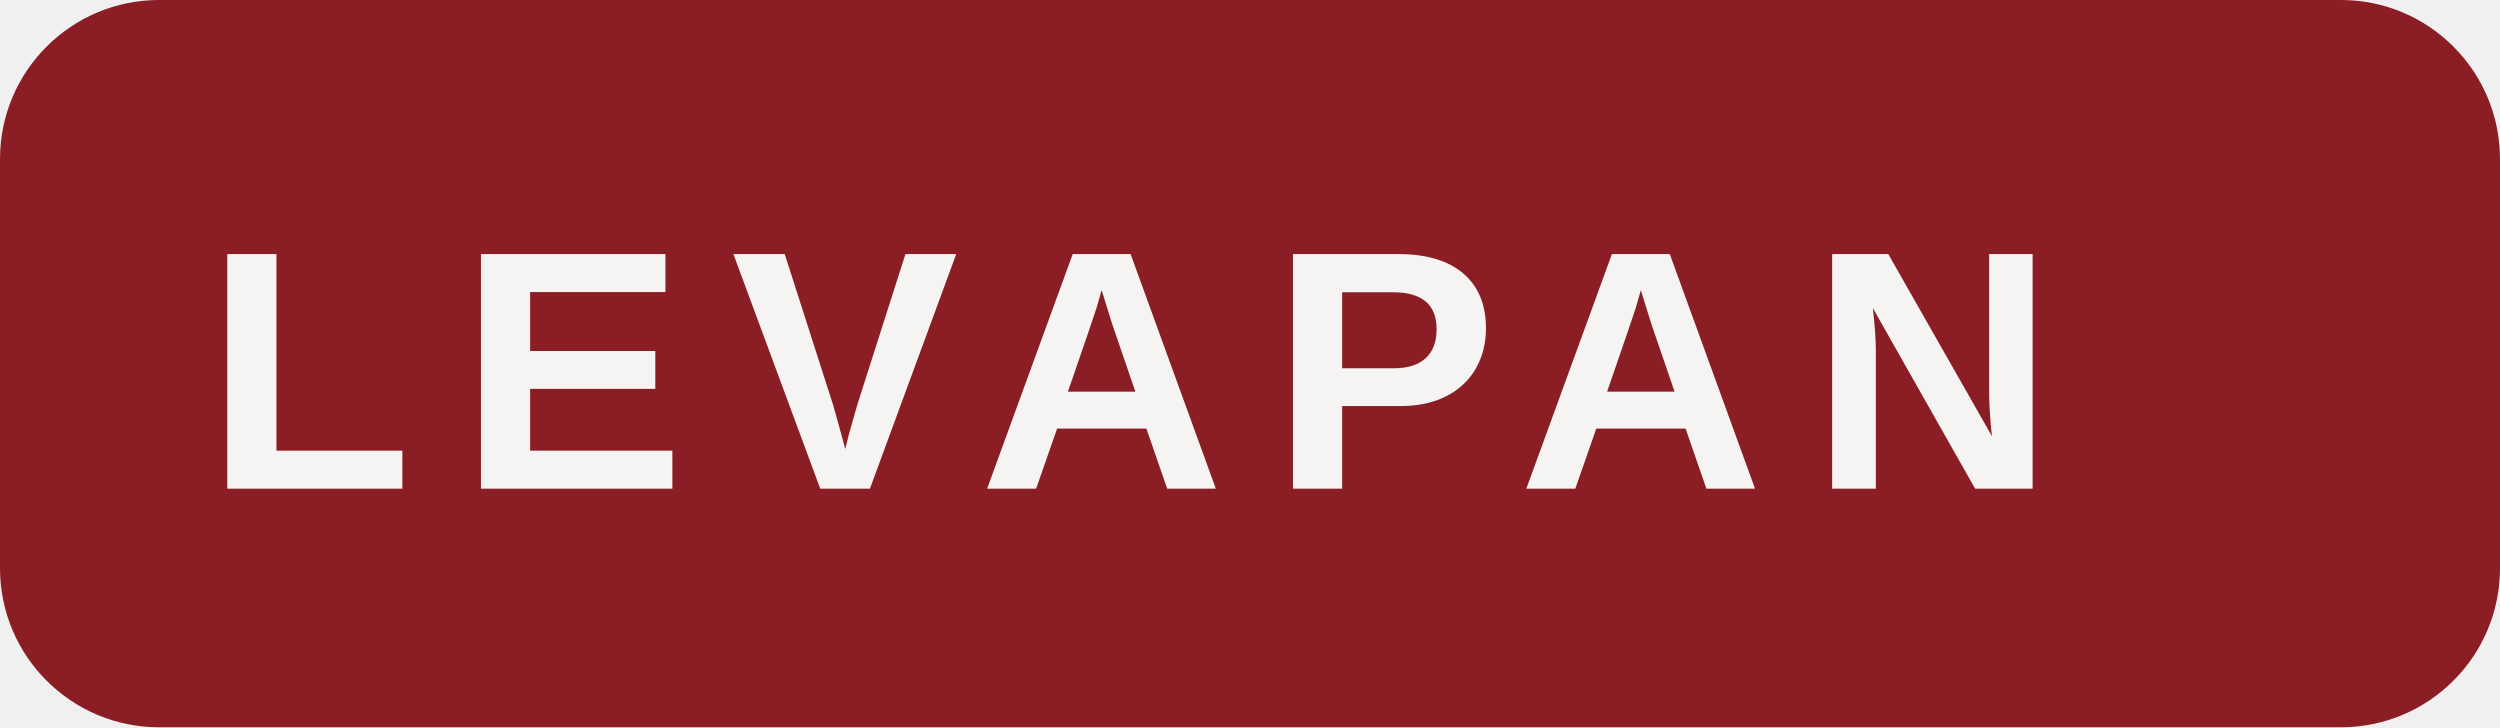
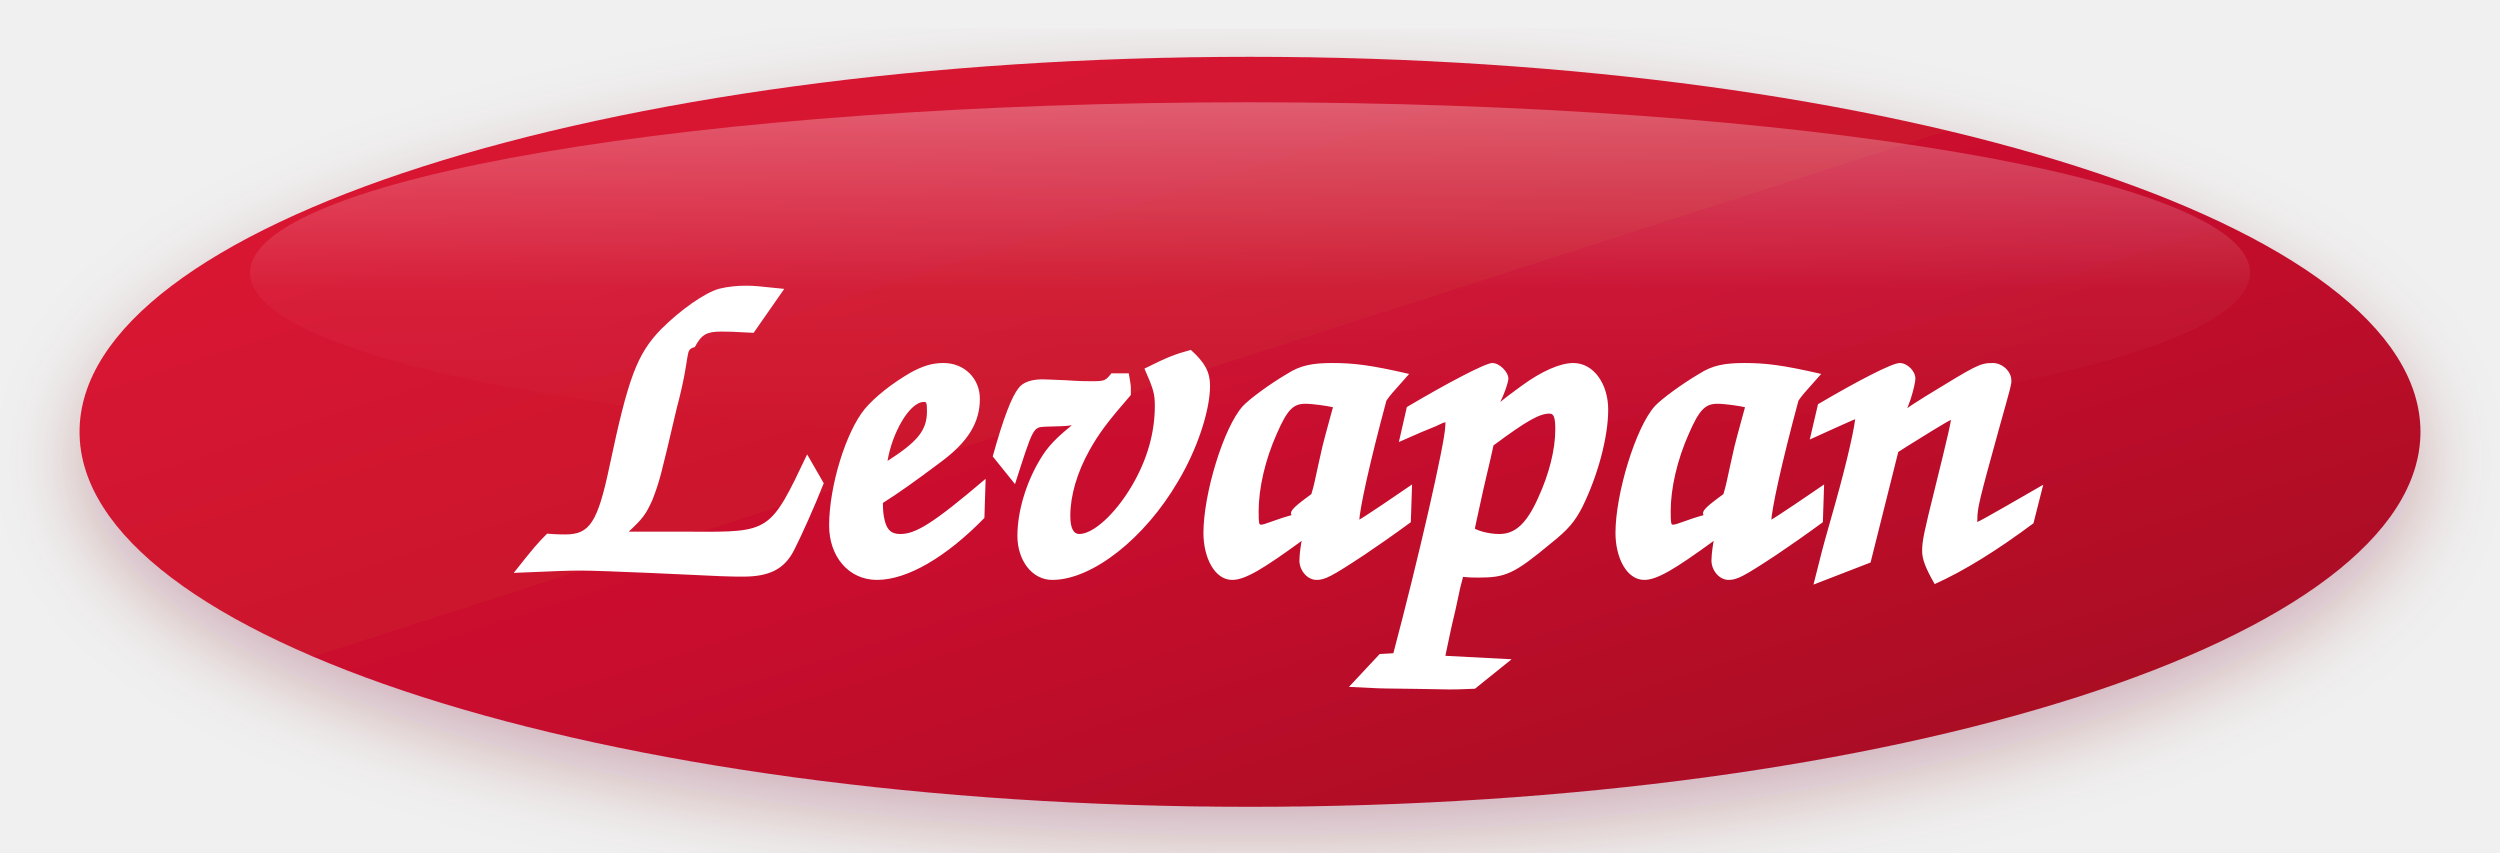
- <svg xmlns="http://www.w3.org/2000/svg" viewBox="0 0 220 64" role="img" aria-label="Levapan">
-   <rect width="220" height="64" rx="14" fill="#8B1E24" />
-   <text x="18" y="43" font-family="Arial,sans-serif" font-size="30" font-weight="800" letter-spacing="4" fill="#F6F4F2">LEVAPAN</text>
+ <svg xmlns="http://www.w3.org/2000/svg" viewBox="0 0 440 150" role="img" aria-label="Levapan">
+   <defs>
+     <linearGradient id="levapanRojo" x1="0" y1="0" x2="1" y2="1">
+       <stop offset="0" stop-color="#e01b32" />
+       <stop offset=".52" stop-color="#c8102e" />
+       <stop offset="1" stop-color="#9e0a20" />
+     </linearGradient>
+     <linearGradient id="levapanBrillo" x1="0" y1="0" x2="0" y2="1">
+       <stop offset="0" stop-color="#ffffff" stop-opacity=".30" />
+       <stop offset=".55" stop-color="#ffffff" stop-opacity=".04" />
+       <stop offset="1" stop-color="#ffffff" stop-opacity="0" />
+     </linearGradient>
+     <filter id="levapanSombra" x="-20%" y="-30%" width="140%" height="170%">
+       <feDropShadow dx="0" dy="5" stdDeviation="7" flood-color="#7a0816" flood-opacity=".28" />
+     </filter>
+   </defs>
+   <ellipse cx="220" cy="76" rx="206" ry="66" fill="url(#levapanRojo)" filter="url(#levapanSombra)" />
+   <ellipse cx="220" cy="48" rx="176" ry="30" fill="url(#levapanBrillo)" />
+   <text x="220" y="101" text-anchor="middle" font-family="'Brush Script MT','Segoe Script','Lucida Handwriting',cursive" font-size="82" font-style="italic" font-weight="700" letter-spacing="1" fill="#ffffff">Levapan</text>
</svg>
